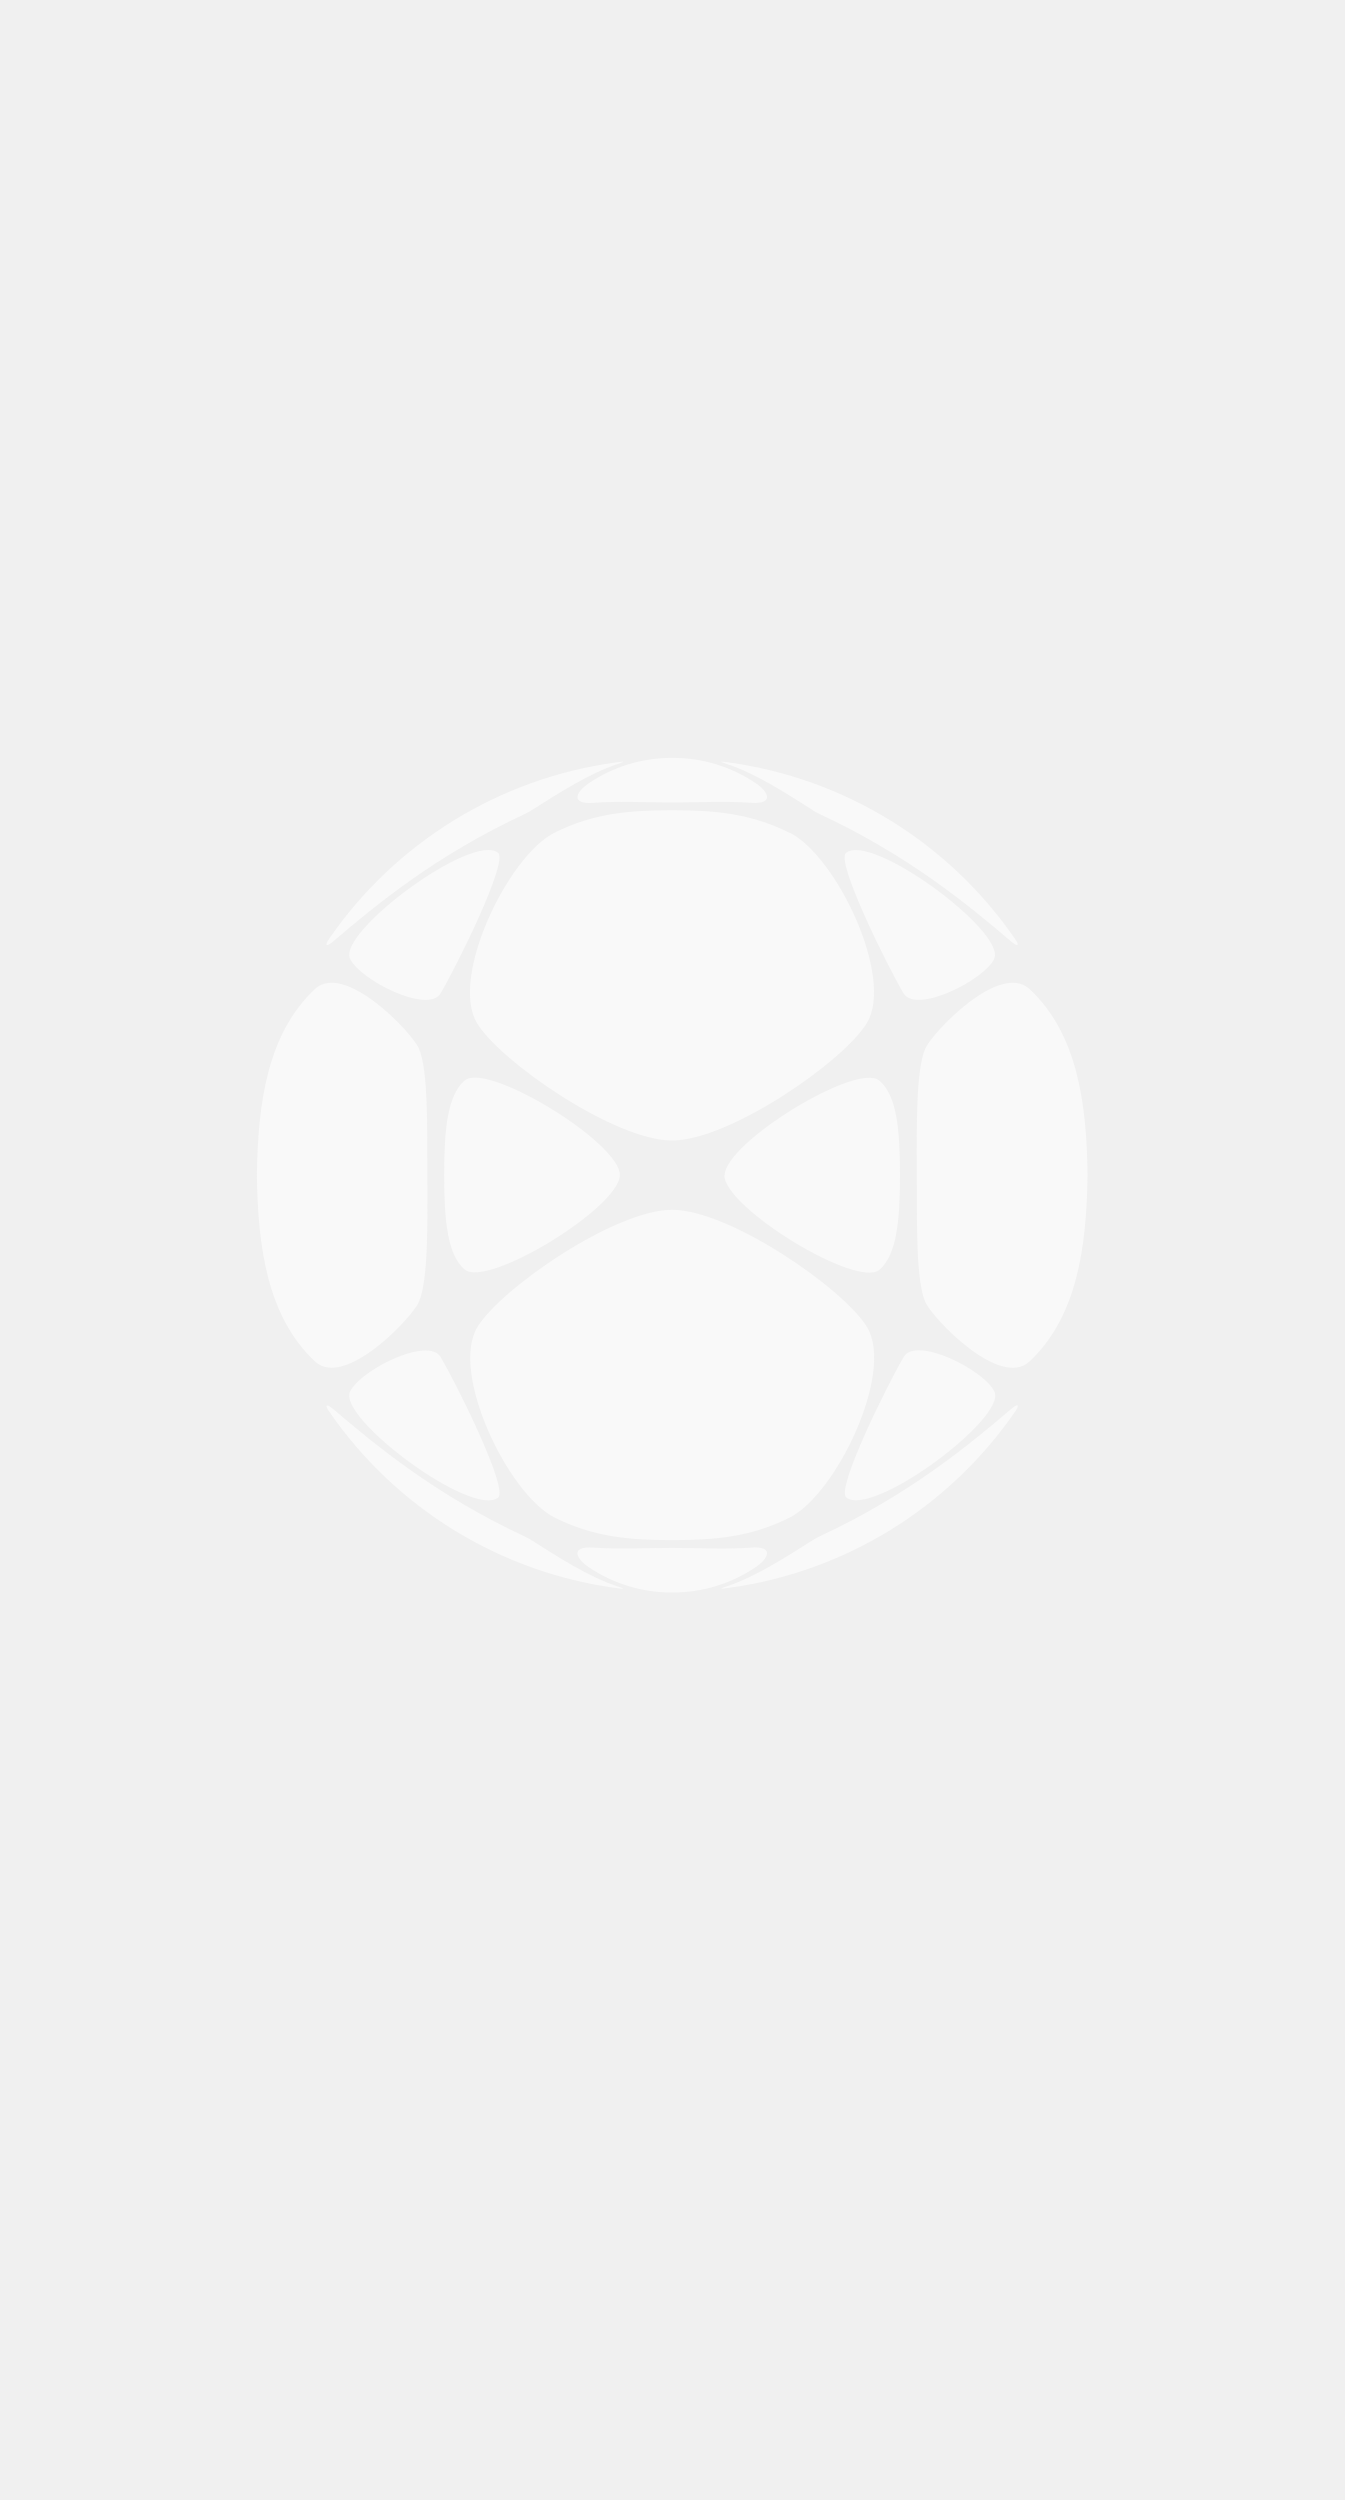
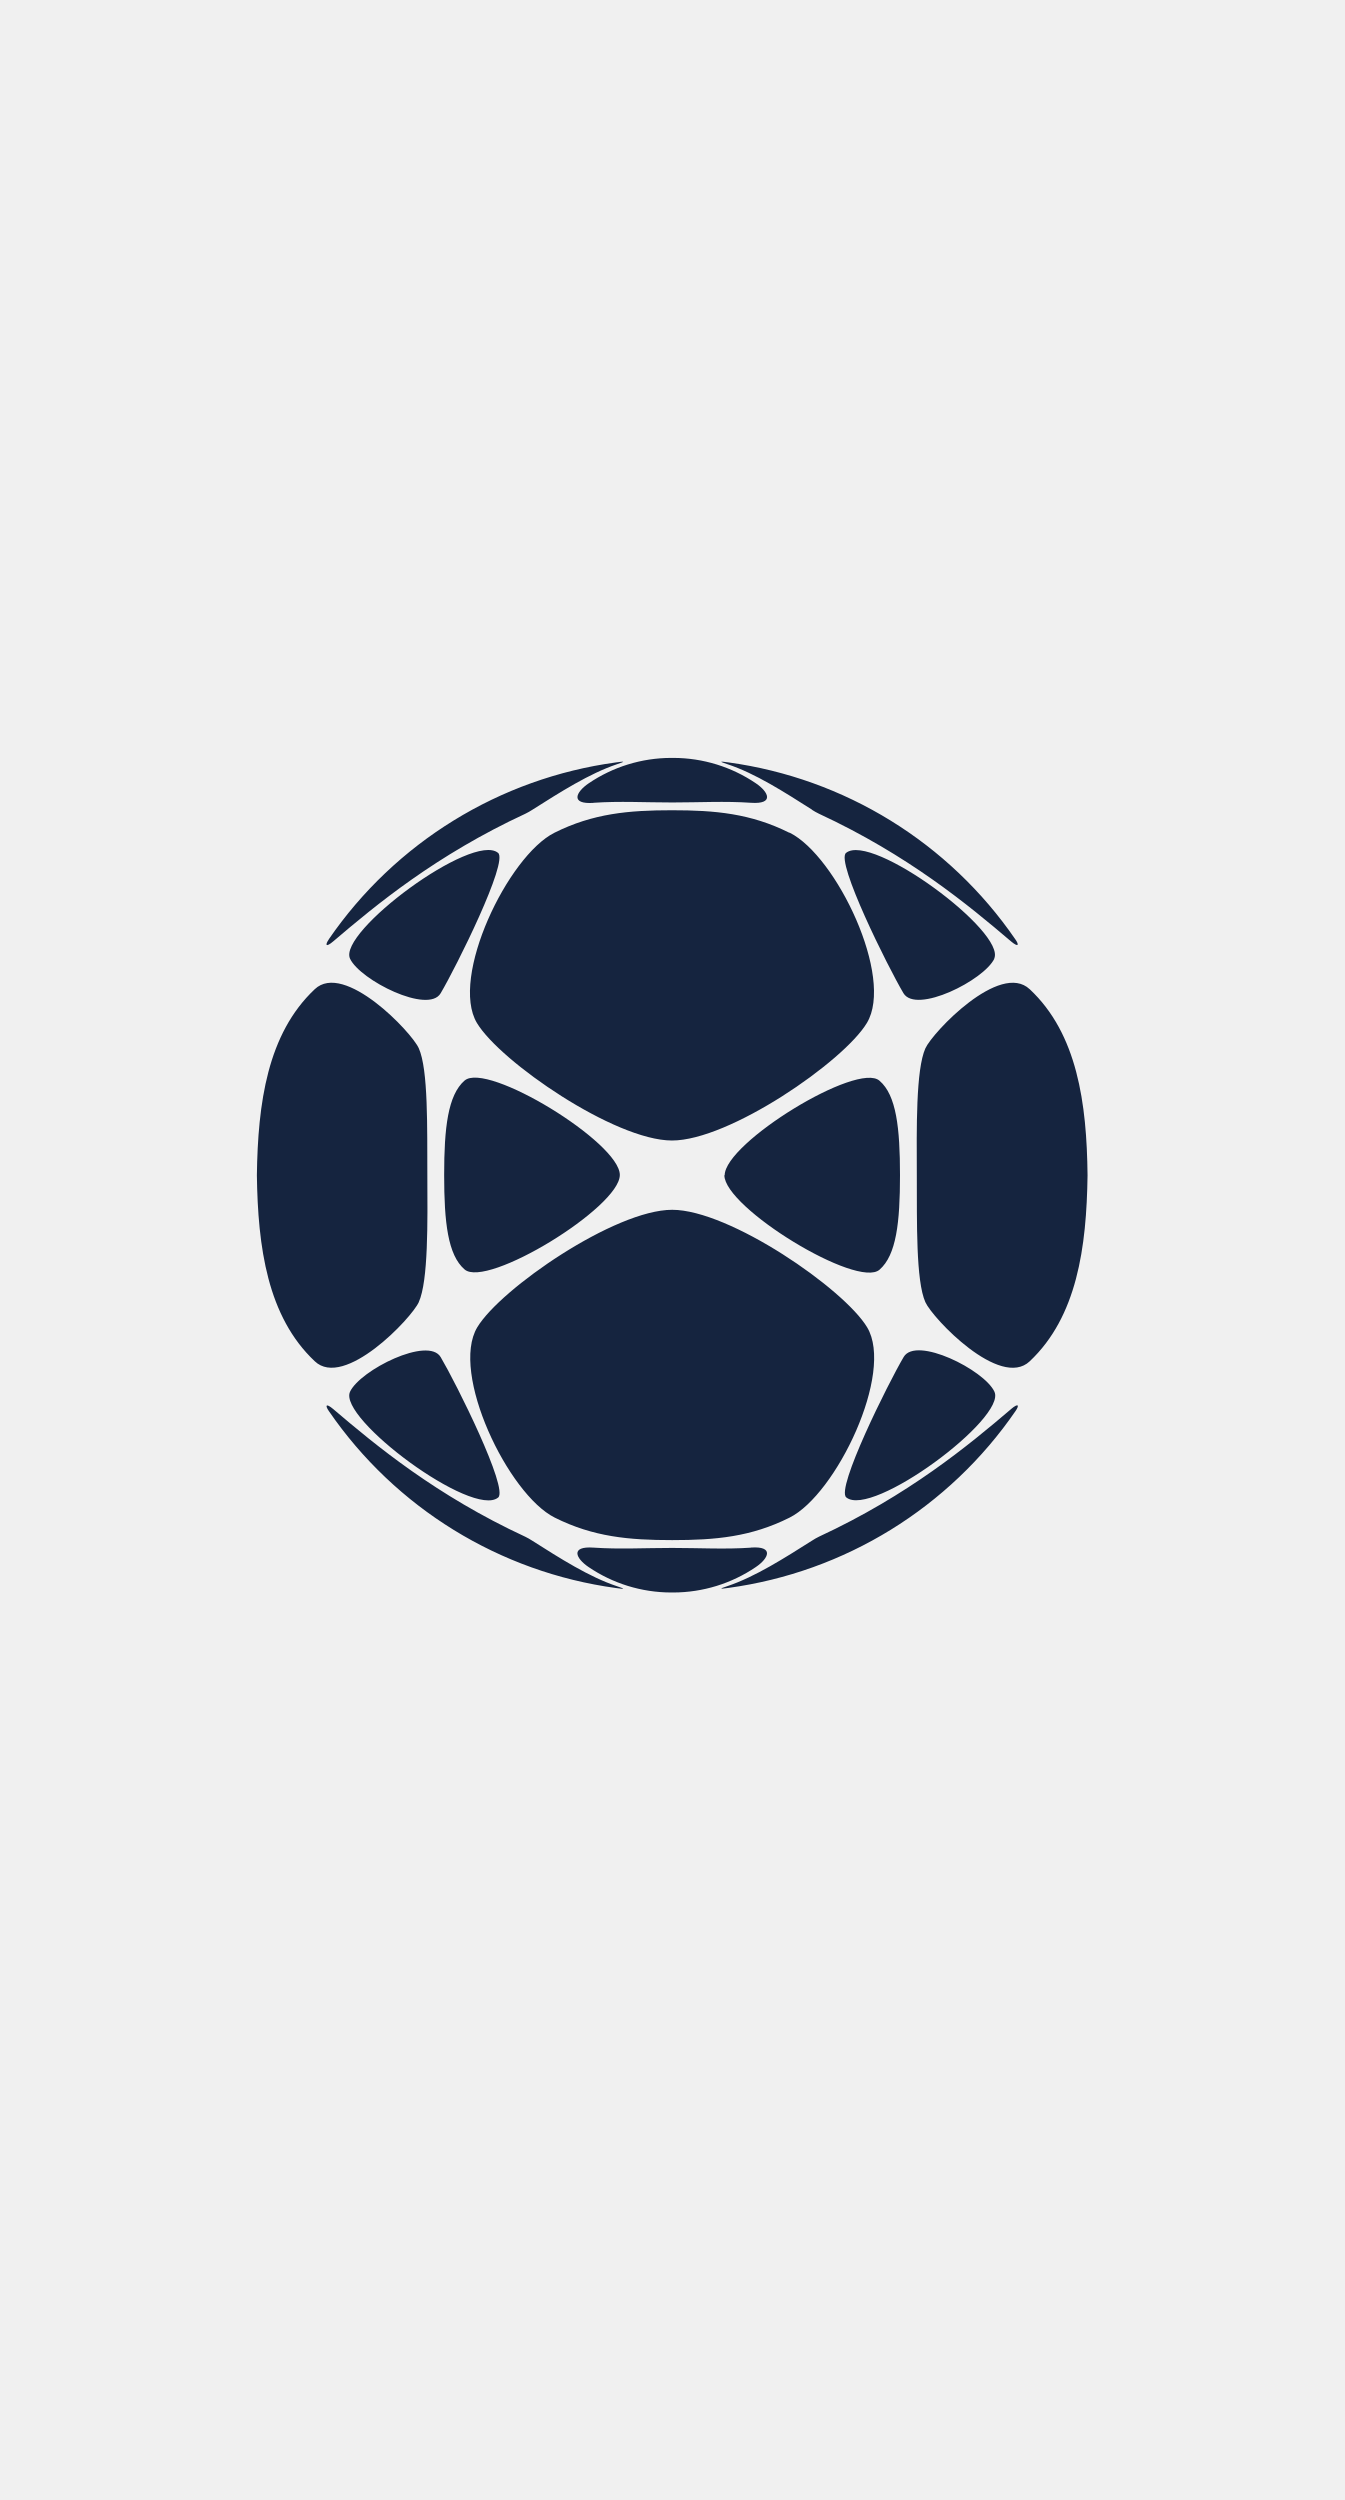
<svg xmlns="http://www.w3.org/2000/svg" xmlns:xlink="http://www.w3.org/1999/xlink" viewBox="0 0 299 556">
  <defs>
    <style>.cls-1{isolation:isolate;}.cls-2{fill:url(#linear-gradient);}.cls-3{fill:url(#linear-gradient-2);}.cls-4{fill:#002e5e;}.cls-5{fill:#fff;}.cls-6{fill:#e3000f;}.cls-7{opacity:0.75;mix-blend-mode:multiply;}.cls-8{fill:url(#linear-gradient-3);}</style>
    <linearGradient id="linear-gradient" x2="299" y1="278" y2="278" gradientUnits="userSpaceOnUse">
      <stop offset="0" stop-color="#c3912c" />
      <stop offset=".05" stop-color="#c79733" />
      <stop offset=".12" stop-color="#d1a745" />
      <stop offset=".2" stop-color="#e2c264" />
      <stop offset=".29" stop-color="#fae78f" />
      <stop offset=".29" stop-color="#fcea92" />
      <stop offset=".64" stop-color="#f6d269" />
      <stop offset="1" stop-color="#c3912c" />
    </linearGradient>
    <linearGradient id="linear-gradient-2" x1="314.53" x2="-14.35" y1="57.51" y2="462.2" xlink:href="#linear-gradient" />
    <linearGradient id="linear-gradient-3" x1="57.08" x2="241.92" y1="261.37" y2="261.37" gradientUnits="userSpaceOnUse">
      <stop offset="0" stop-color="#c5922c" />
      <stop offset=".05" stop-color="#c99833" />
      <stop offset=".13" stop-color="#d3a845" />
      <stop offset=".21" stop-color="#e4c264" />
      <stop offset=".31" stop-color="#fbe68f" />
      <stop offset=".32" stop-color="#feeb94" />
      <stop offset=".64" stop-color="#f6d26a" />
      <stop offset="1" stop-color="#c5922c" />
    </linearGradient>
  </defs>
  <g class="cls-1">
    <g id="Layer_1" data-name="Layer 1">
-       <path d="M73.12 208.9A92.63 92.63 0 0 1 137 169.56c2.06-.28 2.1-.23.23.4-6.18 2.08-12.67 6.23-18.83 10.13a14.15 14.15 0 0 1-1.55.88c-19.85 9.2-33.25 20.3-42.7 28.36-1.78 1.52-1.85.77-1.03-.4zm4.73 4.32C80.12 218 95.25 225.6 98 220.9c3.47-5.87 15.12-29.28 12.77-31.22-5.64-4.68-35.7 17.65-32.92 23.53zm25.46 27.1c-3.7 3.26-4.53 10.5-4.53 21s.82 17.8 4.54 21c4.93 4.3 34.5-13.8 34.53-21s-29.6-25.32-34.52-21zm28.7-61.78c5.74-.4 11.5-.07 17.5-.07s11.75-.33 17.5.07c5.24.36 3.95-2.4 1.1-4.33a32.74 32.74 0 0 0-18.33-5.65h-.54a32.73 32.73 0 0 0-18.33 5.66c-2.85 1.94-4.14 4.7 1.1 4.34zM229 220c-6.6-6.22-21.6 9.6-23.2 13.16-2.12 4.74-1.94 17.82-1.9 28.22s-.22 23.47 1.9 28.22c1.6 3.57 16.6 19.38 23.2 13.16 10.54-9.93 12.65-25.34 12.87-41.37-.17-16.07-2.28-31.47-12.87-41.4zm-48.42-39.9a14.4 14.4 0 0 0 1.55.87c19.82 9.2 33.23 20.3 42.68 28.36 1.78 1.5 1.85.76 1-.42a92.63 92.63 0 0 0-63.8-39.35c-2.06-.28-2.1-.23-.23.4 6.23 2.05 12.7 6.23 18.86 10.14zm40.52 33.12c2.77-5.88-27.28-28.18-32.94-23.53-2.36 1.93 9.3 25.33 12.77 31.2 2.83 4.7 17.95-2.9 20.22-7.7zm-60 48.15c0 7.22 29.6 25.34 34.52 21 3.72-3.25 4.54-10.48 4.54-21s-.82-17.8-4.54-21c-4.85-4.37-34.4 13.78-34.45 21zm14.44-76.17c-8.6-4.3-16.53-5-26.1-5s-17.54.7-26.13 5c-10.34 5.18-23.32 32.2-17.23 42.33 5.15 8.56 30.6 26.1 43.35 26.12s38.2-17.56 43.35-26.12c6.17-10.14-6.77-37.16-17.16-42.34zm-82.4 104.38c2.13-4.74 1.95-17.82 1.9-28.22s.23-23.47-1.9-28.22C91.57 229.58 76.55 213.77 70 220c-10.54 9.93-12.65 25.34-12.87 41.37.22 16 2.33 31.44 12.87 41.37 6.55 6.26 21.56-9.6 23.15-13.16zm25.23 53.07a14 14 0 0 0-1.55-.88c-19.82-9.2-33.22-20.3-42.67-28.36-1.77-1.5-1.84-.75-1 .43A92.63 92.63 0 0 0 137 353.18c2.06.28 2.1.23.23-.4-6.23-2.08-12.7-6.22-18.86-10.13zm-40.52-33.13c-2.77 5.88 27.28 28.2 32.94 23.53 2.35-1.94-9.3-25.34-12.78-31.22-2.78-4.7-17.9 2.87-20.17 7.7zm45.53 28c8.6 4.3 16.53 5 26.12 5s17.52-.7 26.1-5c10.36-5.18 23.34-32.2 17.25-42.33-5.15-8.57-30.6-26.12-43.35-26.13s-38.2 17.56-43.35 26.12c-6.1 10.14 6.85 37.16 17.23 42.34zm101.47-24.13c-9.45 8.06-22.86 19.16-42.68 28.35a14.26 14.26 0 0 0-1.55.88c-6.17 3.9-12.65 8.05-18.83 10.13-1.88.63-1.84.68.22.4a92.63 92.63 0 0 0 63.86-39.36c.8-1.16.75-1.9-1.03-.4zm-3.7-3.9c-2.27-4.82-17.4-12.4-20.17-7.7-3.47 5.88-15.12 29.3-12.77 31.23 5.67 4.68 35.72-17.63 32.95-23.5zM167 344.2c-5.75.4-11.48.06-17.5.06s-11.76.33-17.5-.07c-5.24-.37-3.95 2.4-1.1 4.32a32.74 32.74 0 0 0 18.33 5.66h.54a32.75 32.75 0 0 0 18.33-5.66c2.85-1.92 4.14-4.7-1.1-4.33z" fill="#f9f9f9" />
+       <path d="M73.12 208.9A92.63 92.63 0 0 1 137 169.56c2.06-.28 2.1-.23.23.4-6.18 2.08-12.67 6.23-18.83 10.13a14.15 14.15 0 0 1-1.55.88c-19.85 9.2-33.25 20.3-42.7 28.36-1.78 1.52-1.85.77-1.03-.4zm4.73 4.32C80.12 218 95.25 225.6 98 220.9c3.47-5.87 15.12-29.28 12.77-31.22-5.64-4.68-35.7 17.65-32.92 23.53zm25.46 27.1c-3.7 3.26-4.53 10.5-4.53 21s.82 17.8 4.54 21c4.93 4.3 34.5-13.8 34.53-21s-29.6-25.32-34.52-21zm28.7-61.78c5.74-.4 11.5-.07 17.5-.07s11.75-.33 17.5.07c5.24.36 3.95-2.4 1.1-4.33a32.74 32.74 0 0 0-18.33-5.65h-.54a32.73 32.73 0 0 0-18.33 5.66c-2.85 1.94-4.14 4.7 1.1 4.34zM229 220c-6.6-6.22-21.6 9.6-23.2 13.16-2.12 4.74-1.94 17.82-1.9 28.22s-.22 23.47 1.9 28.22c1.6 3.57 16.6 19.38 23.2 13.16 10.54-9.93 12.65-25.34 12.87-41.37-.17-16.07-2.28-31.47-12.87-41.4zm-48.42-39.9a14.4 14.4 0 0 0 1.55.87c19.82 9.2 33.23 20.3 42.68 28.36 1.78 1.5 1.85.76 1-.42a92.63 92.63 0 0 0-63.8-39.35c-2.06-.28-2.1-.23-.23.4 6.23 2.05 12.7 6.23 18.86 10.14zm40.52 33.12c2.77-5.88-27.28-28.18-32.94-23.53-2.36 1.93 9.3 25.33 12.77 31.2 2.83 4.7 17.95-2.9 20.22-7.7zm-60 48.15c0 7.22 29.6 25.34 34.52 21 3.72-3.25 4.54-10.48 4.54-21s-.82-17.8-4.54-21c-4.85-4.37-34.4 13.78-34.45 21zm14.44-76.17c-8.6-4.3-16.53-5-26.1-5s-17.54.7-26.13 5c-10.34 5.18-23.32 32.2-17.23 42.33 5.15 8.56 30.6 26.1 43.35 26.12s38.2-17.56 43.35-26.12c6.17-10.14-6.77-37.16-17.16-42.34zm-82.4 104.38c2.13-4.74 1.95-17.82 1.9-28.22s.23-23.47-1.9-28.22C91.57 229.58 76.55 213.77 70 220c-10.54 9.93-12.65 25.34-12.87 41.37.22 16 2.33 31.44 12.87 41.37 6.55 6.26 21.56-9.6 23.15-13.16zm25.23 53.07a14 14 0 0 0-1.55-.88c-19.82-9.2-33.22-20.3-42.67-28.36-1.77-1.5-1.84-.75-1 .43A92.63 92.63 0 0 0 137 353.18c2.06.28 2.1.23.23-.4-6.23-2.08-12.7-6.22-18.86-10.13zm-40.52-33.13c-2.77 5.88 27.28 28.2 32.94 23.53 2.35-1.94-9.3-25.34-12.78-31.22-2.78-4.7-17.9 2.87-20.17 7.7zm45.53 28c8.6 4.3 16.53 5 26.12 5s17.52-.7 26.1-5c10.36-5.18 23.34-32.2 17.25-42.33-5.15-8.57-30.6-26.12-43.35-26.13s-38.2 17.56-43.35 26.12c-6.1 10.14 6.85 37.16 17.23 42.34zm101.47-24.13c-9.45 8.06-22.86 19.16-42.68 28.35a14.26 14.26 0 0 0-1.55.88c-6.17 3.9-12.65 8.05-18.83 10.13-1.88.63-1.84.68.22.4a92.63 92.63 0 0 0 63.86-39.36c.8-1.16.75-1.9-1.03-.4zm-3.7-3.9c-2.27-4.82-17.4-12.4-20.17-7.7-3.47 5.88-15.12 29.3-12.77 31.23 5.67 4.68 35.72-17.63 32.95-23.5zM167 344.2c-5.75.4-11.48.06-17.5.06s-11.76.33-17.5-.07c-5.24-.37-3.95 2.4-1.1 4.32a32.74 32.74 0 0 0 18.33 5.66h.54a32.75 32.75 0 0 0 18.33-5.66c2.85-1.92 4.14-4.7-1.1-4.33z" fill="#15243F" />
    </g>
  </g>
</svg>
